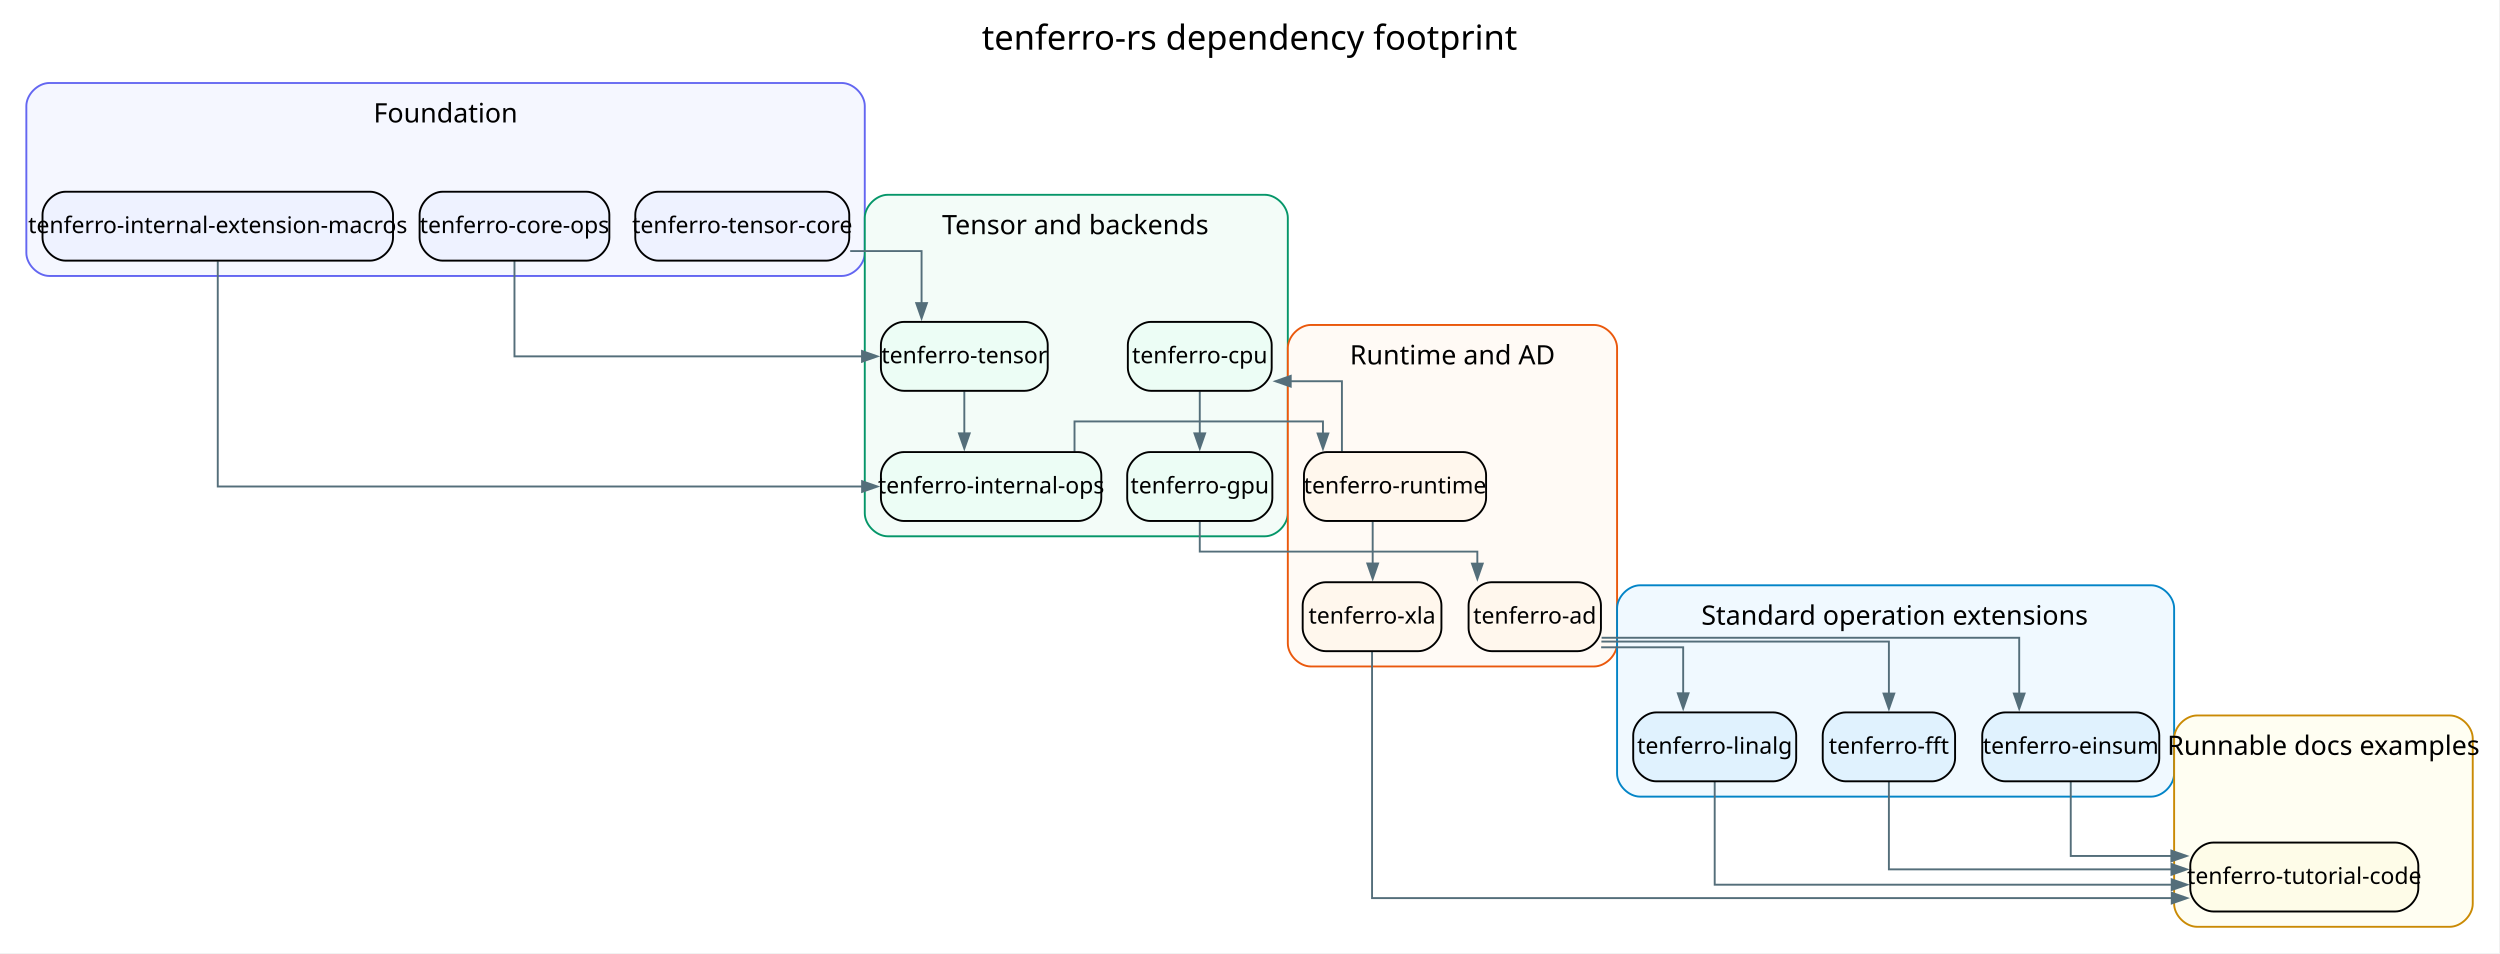
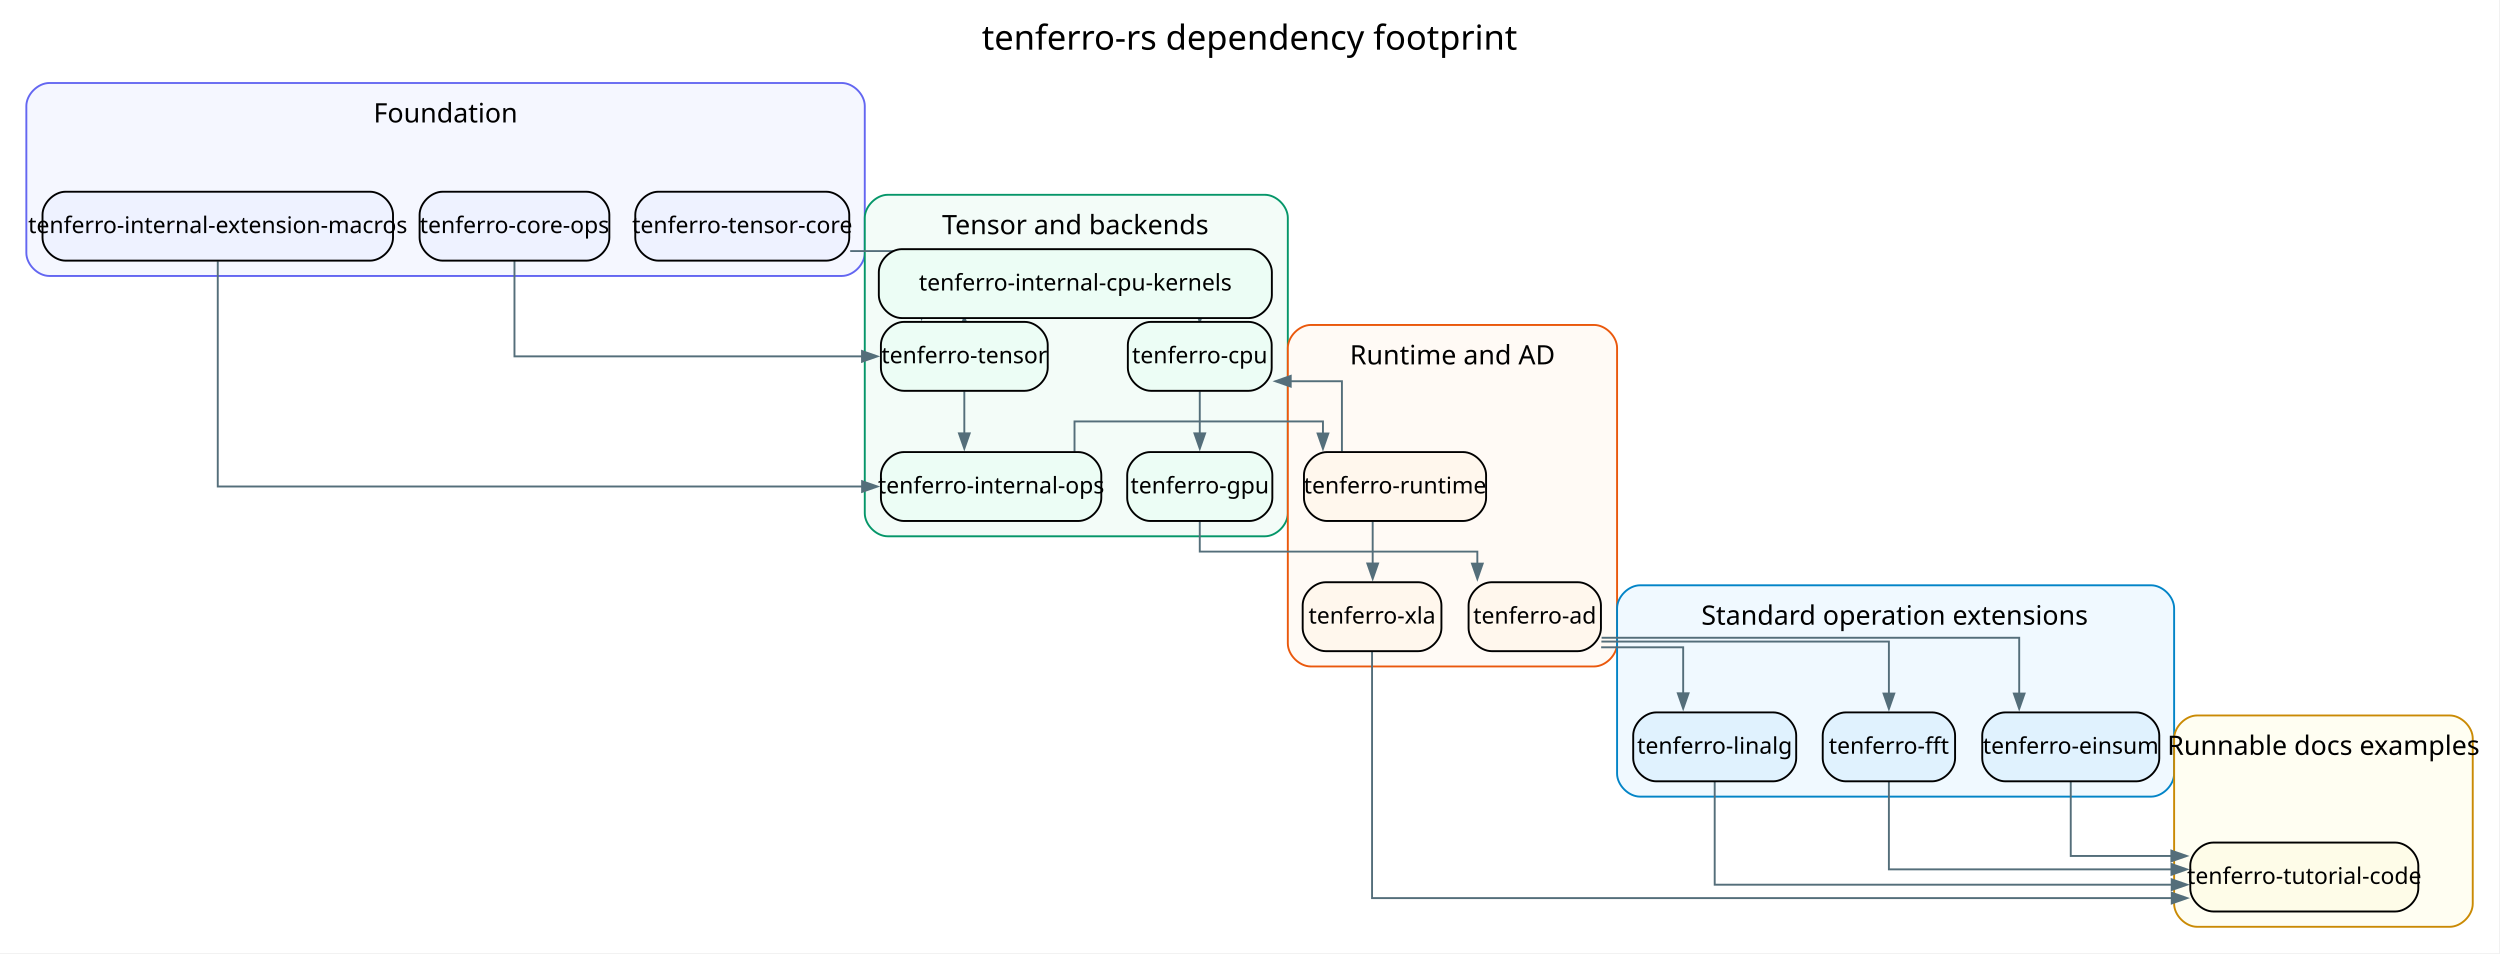
<svg xmlns="http://www.w3.org/2000/svg" xmlns:xlink="http://www.w3.org/1999/xlink" width="1306pt" height="498pt" viewBox="0.00 0.00 1306.00 498.00" role="img" aria-labelledby="dependency-footprint-title dependency-footprint-desc">
  <g id="graph0" class="graph" transform="scale(1 1) rotate(0) translate(5.76 492.16)">
    <polygon fill="#ffffff" stroke="none" points="-5.76,5.76 -5.76,-492.16 1299.76,-492.16 1299.76,5.76 -5.76,5.76" />
    <text xml:space="preserve" text-anchor="middle" x="647" y="-466.2" font-family="IBM Plex Sans" font-size="18.00">tenferro-rs dependency footprint</text>
    <g id="clust1" class="cluster">
      <path fill="#f5f7ff" stroke="#6366f1" d="M20,-348C20,-348 434,-348 434,-348 440,-348 446,-354 446,-360 446,-360 446,-436.8 446,-436.8 446,-442.8 440,-448.8 434,-448.8 434,-448.8 20,-448.8 20,-448.8 14,-448.8 8,-442.8 8,-436.8 8,-436.8 8,-360 8,-360 8,-354 14,-348 20,-348" />
    </g>
    <g id="clust3" class="cluster">
      <path fill="#f3fcf8" stroke="#059669" d="M458,-212C458,-212 655,-212 655,-212 661,-212 667,-218 667,-224 667,-224 667,-378.4 667,-378.4 667,-384.4 661,-390.4 655,-390.4 655,-390.4 458,-390.4 458,-390.4 452,-390.4 446,-384.4 446,-378.4 446,-378.4 446,-224 446,-224 446,-218 452,-212 458,-212" />
    </g>
    <g id="clust5" class="cluster">
      <path fill="#fffaf5" stroke="#ea580c" d="M679,-144C679,-144 827,-144 827,-144 833,-144 839,-150 839,-156 839,-156 839,-310.4 839,-310.4 839,-316.4 833,-322.4 827,-322.4 827,-322.4 679,-322.4 679,-322.4 673,-322.4 667,-316.4 667,-310.4 667,-310.4 667,-156 667,-156 667,-150 673,-144 679,-144" />
    </g>
    <g id="clust7" class="cluster">
      <path fill="#f0f9ff" stroke="#0284c7" d="M851,-76C851,-76 1118,-76 1118,-76 1124,-76 1130,-82 1130,-88 1130,-88 1130,-174.4 1130,-174.4 1130,-180.4 1124,-186.4 1118,-186.4 1118,-186.4 851,-186.4 851,-186.4 845,-186.4 839,-180.4 839,-174.4 839,-174.4 839,-88 839,-88 839,-82 845,-76 851,-76" />
    </g>
    <g id="clust9" class="cluster">
      <path fill="#fffef2" stroke="#ca8a04" d="M1142,-8C1142,-8 1274,-8 1274,-8 1280,-8 1286,-14 1286,-20 1286,-20 1286,-106.4 1286,-106.4 1286,-112.4 1280,-118.4 1274,-118.4 1274,-118.4 1142,-118.4 1142,-118.4 1136,-118.4 1130,-112.4 1130,-106.4 1130,-106.4 1130,-20 1130,-20 1130,-14 1136,-8 1142,-8" />
    </g>
    <g id="edge1" class="edge">
      <path fill="none" stroke="#546e7a" d="M438.38,-361C458.22,-361 475.67,-361 475.67,-361 475.67,-361 475.67,-333.83 475.67,-333.83" />
      <polygon fill="#546e7a" stroke="#546e7a" points="478.47,-333.83 475.67,-325.83 472.87,-333.83 478.47,-333.83" />
    </g>
    <g id="edge9" class="edge">
      <path fill="none" stroke="#546e7a" d="M108,-355.66C108,-318.54 108,-238 108,-238 108,-238 444.6,-238 444.6,-238" />
      <polygon fill="#546e7a" stroke="#546e7a" points="444.6,-240.8 452.6,-238 444.6,-235.2 444.6,-240.8" />
    </g>
    <g id="edge2" class="edge">
      <path fill="none" stroke="#546e7a" d="M263,-355.78C263,-335.63 263,-306 263,-306 263,-306 444.56,-306 444.56,-306" />
      <polygon fill="#546e7a" stroke="#546e7a" points="444.56,-308.8 452.56,-306 444.56,-303.2 444.56,-308.8" />
    </g>
    <g id="edge8" class="edge">
      <path fill="none" stroke="#546e7a" d="M498,-287.78C498,-287.78 498,-265.79 498,-265.79" />
      <polygon fill="#546e7a" stroke="#546e7a" points="500.8,-265.79 498,-257.79 495.2,-265.79 500.8,-265.79" />
    </g>
+     <g id="edge17" class="edge">
+       <path fill="none" stroke="#546e7a" d="M498,-324.22C498,-324.96 498,-325.37 498,-325.37 498,-325.37 498,-325.43 498,-325.43" />
+       <polygon fill="#546e7a" stroke="#546e7a" points="495.2,-318.51 498,-326.51 500.8,-318.51 495.2,-318.51" />
+     </g>
+     <g id="edge18" class="edge">
+       <path fill="none" stroke="#546e7a" d="M621,-325.49C621,-325.49 621,-325.14 621,-325.14" />
+       <polygon fill="#546e7a" stroke="#546e7a" points="623.8,-332 621,-324 618.2,-332 623.8,-332" />
+     </g>
    <g id="edge4" class="edge">
      <path fill="none" stroke="#546e7a" d="M621,-287.78C621,-287.78 621,-265.79 621,-265.79" />
      <polygon fill="#546e7a" stroke="#546e7a" points="623.8,-265.79 621,-257.79 618.2,-265.79 623.8,-265.79" />
    </g>
    <g id="edge7" class="edge">
      <path fill="none" stroke="#546e7a" d="M621,-219.81C621,-211.72 621,-204 621,-204 621,-204 766,-204 766,-204 766,-204 766,-197.71 766,-197.71" />
      <polygon fill="#546e7a" stroke="#546e7a" points="768.8,-197.71 766,-189.71 763.2,-197.71 768.8,-197.71" />
    </g>
    <g id="edge5" class="edge">
      <path fill="none" stroke="#546e7a" d="M555.57,-256.19C555.57,-264.28 555.57,-272 555.57,-272 555.57,-272 685.35,-272 685.35,-272 685.35,-272 685.35,-265.71 685.35,-265.71" />
      <polygon fill="#546e7a" stroke="#546e7a" points="688.15,-265.71 685.35,-257.71 682.55,-265.71 688.15,-265.71" />
    </g>
    <g id="edge3" class="edge">
      <path fill="none" stroke="#546e7a" d="M695.26,-256.31C695.26,-272.31 695.26,-293 695.26,-293 695.26,-293 668.51,-293 668.51,-293" />
      <polygon fill="#546e7a" stroke="#546e7a" points="668.51,-290.2 660.51,-293 668.51,-295.8 668.51,-290.2" />
    </g>
    <g id="edge6" class="edge">
      <path fill="none" stroke="#546e7a" d="M711.33,-219.78C711.33,-219.78 711.33,-197.79 711.33,-197.79" />
      <polygon fill="#546e7a" stroke="#546e7a" points="714.13,-197.79 711.33,-189.79 708.53,-197.79 714.13,-197.79" />
    </g>
    <g id="edge16" class="edge">
      <path fill="none" stroke="#546e7a" d="M711,-151.68C711,-112.27 711,-23 711,-23 711,-23 1128.77,-23 1128.77,-23" />
      <polygon fill="#546e7a" stroke="#546e7a" points="1128.77,-25.8 1136.77,-23 1128.77,-20.2 1128.77,-25.8" />
    </g>
    <g id="edge10" class="edge">
      <path fill="none" stroke="#546e7a" d="M830.92,-159C900.34,-159 1049.07,-159 1049.07,-159 1049.07,-159 1049.07,-129.86 1049.07,-129.86" />
      <polygon fill="#546e7a" stroke="#546e7a" points="1051.87,-129.86 1049.07,-121.86 1046.27,-129.86 1051.87,-129.86" />
    </g>
    <g id="edge11" class="edge">
      <path fill="none" stroke="#546e7a" d="M830.68,-154C851.33,-154 873.53,-154 873.53,-154 873.53,-154 873.53,-129.99 873.53,-129.99" />
      <polygon fill="#546e7a" stroke="#546e7a" points="876.33,-129.99 873.53,-121.99 870.73,-129.99 876.33,-129.99" />
    </g>
    <g id="edge12" class="edge">
      <path fill="none" stroke="#546e7a" d="M830.8,-157C884.39,-157 981,-157 981,-157 981,-157 981,-129.83 981,-129.83" />
      <polygon fill="#546e7a" stroke="#546e7a" points="983.8,-129.83 981,-121.83 978.2,-129.83 983.8,-129.83" />
    </g>
    <g id="edge13" class="edge">
      <path fill="none" stroke="#546e7a" d="M1076,-83.65C1076,-66.99 1076,-45 1076,-45 1076,-45 1128.56,-45 1128.56,-45" />
      <polygon fill="#546e7a" stroke="#546e7a" points="1128.56,-47.8 1136.56,-45 1128.56,-42.2 1128.56,-47.8" />
    </g>
    <g id="edge15" class="edge">
      <path fill="none" stroke="#546e7a" d="M890,-83.83C890,-62.5 890,-30 890,-30 890,-30 1128.74,-30 1128.74,-30" />
      <polygon fill="#546e7a" stroke="#546e7a" points="1128.74,-32.8 1136.74,-30 1128.74,-27.2 1128.74,-32.8" />
    </g>
    <g id="edge14" class="edge">
      <path fill="none" stroke="#546e7a" d="M981,-83.83C981,-64.91 981,-38 981,-38 981,-38 1128.62,-38 1128.62,-38" />
      <polygon fill="#546e7a" stroke="#546e7a" points="1128.62,-40.8 1136.62,-38 1128.62,-35.2 1128.62,-40.8" />
    </g>
    <g id="node1" class="node cluster-title">
      <text xml:space="preserve" text-anchor="middle" x="227" y="-428.2" font-family="IBM Plex Sans" font-size="14.00">Foundation</text>
    </g>
    <g id="node2" class="node">
      <g id="a_node2">
        <a xlink:href="index.html#tenferro-tensor-core" xlink:title="tenferro-tensor-core" target="_parent">
          <path fill="#eef2ff" stroke="black" d="M425.89,-392C425.89,-392 338.11,-392 338.11,-392 332.11,-392 326.11,-386 326.11,-380 326.11,-380 326.11,-368 326.11,-368 326.11,-362 332.11,-356 338.11,-356 338.11,-356 425.89,-356 425.89,-356 431.89,-356 437.89,-362 437.89,-368 437.89,-368 437.89,-380 437.89,-380 437.89,-386 431.89,-392 425.89,-392" />
          <text xml:space="preserve" text-anchor="middle" x="382" y="-370.4" font-family="IBM Plex Sans" font-size="12.00">tenferro-tensor-core</text>
        </a>
      </g>
    </g>
    <g id="node3" class="node">
      <g id="a_node3">
        <a xlink:href="index.html#tenferro-internal-extension-macros" xlink:title="tenferro-internal-extension-macros" target="_parent">
          <path fill="#eef2ff" stroke="black" d="M187.55,-392C187.55,-392 28.45,-392 28.45,-392 22.45,-392 16.45,-386 16.45,-380 16.45,-380 16.45,-368 16.45,-368 16.45,-362 22.45,-356 28.45,-356 28.45,-356 187.55,-356 187.55,-356 193.55,-356 199.55,-362 199.55,-368 199.55,-368 199.55,-380 199.55,-380 199.55,-386 193.55,-392 187.55,-392" />
          <text xml:space="preserve" text-anchor="middle" x="108" y="-370.4" font-family="IBM Plex Sans" font-size="12.00">tenferro-internal-extension-macros</text>
        </a>
      </g>
    </g>
    <g id="node4" class="node">
      <g id="a_node4">
        <a xlink:href="index.html#tenferro-core-ops" xlink:title="tenferro-core-ops" target="_parent">
          <path fill="#eef2ff" stroke="black" d="M300.56,-392C300.56,-392 225.44,-392 225.44,-392 219.44,-392 213.44,-386 213.44,-380 213.44,-380 213.44,-368 213.44,-368 213.44,-362 219.44,-356 225.44,-356 225.44,-356 300.56,-356 300.56,-356 306.56,-356 312.56,-362 312.56,-368 312.56,-368 312.56,-380 312.56,-380 312.56,-386 306.56,-392 300.56,-392" />
          <text xml:space="preserve" text-anchor="middle" x="263" y="-370.4" font-family="IBM Plex Sans" font-size="12.00">tenferro-core-ops</text>
        </a>
      </g>
    </g>
    <g id="node5" class="node cluster-title">
      <text xml:space="preserve" text-anchor="middle" x="556" y="-369.8" font-family="IBM Plex Sans" font-size="14.00">Tensor and backends</text>
    </g>
    <g id="node6" class="node">
      <g id="a_node6">
        <a xlink:href="index.html#tenferro-tensor" xlink:title="tenferro-tensor" target="_parent">
          <path fill="#ecfdf5" stroke="black" d="M529.57,-324C529.57,-324 466.43,-324 466.43,-324 460.43,-324 454.43,-318 454.43,-312 454.43,-312 454.43,-300 454.43,-300 454.43,-294 460.43,-288 466.43,-288 466.43,-288 529.57,-288 529.57,-288 535.57,-288 541.57,-294 541.57,-300 541.57,-300 541.57,-312 541.57,-312 541.57,-318 535.57,-324 529.57,-324" />
          <text xml:space="preserve" text-anchor="middle" x="498" y="-302.4" font-family="IBM Plex Sans" font-size="12.00">tenferro-tensor</text>
        </a>
      </g>
    </g>
+     <g id="node20" class="node">
+       <g id="a_node20">
+         <a xlink:href="index.html#tenferro-internal-cpu-kernels" xlink:title="tenferro-internal-cpu-kernels" target="_parent">
+           <path fill="#ecfdf5" stroke="black" d="M646.66,-362C646.66,-362 465.34,-362 465.34,-362 459.34,-362 453.34,-356 453.34,-350 453.34,-350 453.34,-338 453.34,-338 453.34,-332 459.34,-326 465.34,-326 465.34,-326 646.66,-326 646.66,-326 652.66,-326 658.66,-332 658.66,-338 658.66,-338 658.66,-350 658.66,-350 658.66,-356 652.66,-362 646.66,-362" />
+           <text xml:space="preserve" text-anchor="middle" x="556" y="-340.4" font-family="IBM Plex Sans" font-size="12.00">tenferro-internal-cpu-kernels</text>
+         </a>
+       </g>
+     </g>
    <g id="node7" class="node">
      <g id="a_node7">
        <a xlink:href="index.html#tenferro-cpu" xlink:title="tenferro-cpu" target="_parent">
          <path fill="#ecfdf5" stroke="black" d="M646.57,-324C646.57,-324 595.43,-324 595.43,-324 589.43,-324 583.43,-318 583.43,-312 583.43,-312 583.43,-300 583.43,-300 583.43,-294 589.43,-288 595.43,-288 595.43,-288 646.57,-288 646.57,-288 652.57,-288 658.57,-294 658.57,-300 658.57,-300 658.57,-312 658.57,-312 658.57,-318 652.57,-324 646.57,-324" />
          <text xml:space="preserve" text-anchor="middle" x="621" y="-302.4" font-family="IBM Plex Sans" font-size="12.00">tenferro-cpu</text>
        </a>
      </g>
    </g>
    <g id="node8" class="node">
      <g id="a_node8">
        <a xlink:href="index.html#tenferro-gpu" xlink:title="tenferro-gpu" target="_parent">
          <path fill="#ecfdf5" stroke="black" d="M646.91,-256C646.91,-256 595.09,-256 595.09,-256 589.09,-256 583.09,-250 583.09,-244 583.09,-244 583.09,-232 583.09,-232 583.09,-226 589.09,-220 595.09,-220 595.09,-220 646.91,-220 646.91,-220 652.91,-220 658.91,-226 658.91,-232 658.91,-232 658.91,-244 658.91,-244 658.91,-250 652.91,-256 646.91,-256" />
          <text xml:space="preserve" text-anchor="middle" x="621" y="-234.4" font-family="IBM Plex Sans" font-size="12.00">tenferro-gpu</text>
        </a>
      </g>
    </g>
    <g id="node9" class="node">
      <g id="a_node9">
        <a xlink:href="index.html#tenferro-internal-ops" xlink:title="tenferro-internal-ops" target="_parent">
          <path fill="#ecfdf5" stroke="black" d="M557.56,-256C557.56,-256 466.44,-256 466.44,-256 460.44,-256 454.44,-250 454.44,-244 454.44,-244 454.44,-232 454.44,-232 454.44,-226 460.44,-220 466.44,-220 466.44,-220 557.56,-220 557.56,-220 563.56,-220 569.56,-226 569.56,-232 569.56,-232 569.56,-244 569.56,-244 569.56,-250 563.56,-256 557.56,-256" />
          <text xml:space="preserve" text-anchor="middle" x="512" y="-234.4" font-family="IBM Plex Sans" font-size="12.00">tenferro-internal-ops</text>
        </a>
      </g>
    </g>
    <g id="node10" class="node cluster-title">
      <text xml:space="preserve" text-anchor="middle" x="753" y="-301.8" font-family="IBM Plex Sans" font-size="14.00">Runtime and AD</text>
    </g>
    <g id="node11" class="node">
      <g id="a_node11">
        <a xlink:href="index.html#tenferro-runtime" xlink:title="tenferro-runtime" target="_parent">
          <path fill="#fff7ed" stroke="black" d="M758.57,-256C758.57,-256 687.43,-256 687.43,-256 681.43,-256 675.43,-250 675.43,-244 675.43,-244 675.43,-232 675.43,-232 675.43,-226 681.43,-220 687.43,-220 687.43,-220 758.57,-220 758.57,-220 764.57,-220 770.57,-226 770.57,-232 770.57,-232 770.57,-244 770.57,-244 770.57,-250 764.57,-256 758.57,-256" />
          <text xml:space="preserve" text-anchor="middle" x="723" y="-234.4" font-family="IBM Plex Sans" font-size="12.00">tenferro-runtime</text>
        </a>
      </g>
    </g>
    <g id="node12" class="node">
      <g id="a_node12">
        <a xlink:href="index.html#tenferro-xla" xlink:title="tenferro-xla" target="_parent">
          <path fill="#fff7ed" stroke="black" d="M735.24,-188C735.24,-188 686.76,-188 686.76,-188 680.76,-188 674.76,-182 674.76,-176 674.76,-176 674.76,-164 674.76,-164 674.76,-158 680.76,-152 686.76,-152 686.76,-152 735.24,-152 735.24,-152 741.24,-152 747.24,-158 747.24,-164 747.24,-164 747.24,-176 747.24,-176 747.24,-182 741.24,-188 735.24,-188" />
          <text xml:space="preserve" text-anchor="middle" x="711" y="-166.4" font-family="IBM Plex Sans" font-size="12.00">tenferro-xla</text>
        </a>
      </g>
    </g>
    <g id="node13" class="node">
      <g id="a_node13">
        <a xlink:href="index.html#tenferro-ad" xlink:title="tenferro-ad" target="_parent">
          <path fill="#fff7ed" stroke="black" d="M818.57,-188C818.57,-188 773.43,-188 773.43,-188 767.43,-188 761.43,-182 761.43,-176 761.43,-176 761.43,-164 761.43,-164 761.43,-158 767.43,-152 773.43,-152 773.43,-152 818.57,-152 818.57,-152 824.57,-152 830.57,-158 830.57,-164 830.57,-164 830.57,-176 830.57,-176 830.57,-182 824.57,-188 818.57,-188" />
          <text xml:space="preserve" text-anchor="middle" x="796" y="-166.4" font-family="IBM Plex Sans" font-size="12.00">tenferro-ad</text>
        </a>
      </g>
    </g>
    <g id="node14" class="node cluster-title">
      <text xml:space="preserve" text-anchor="middle" x="984" y="-165.8" font-family="IBM Plex Sans" font-size="14.00">Standard operation extensions</text>
    </g>
    <g id="node15" class="node">
      <g id="a_node15">
        <a xlink:href="index.html#tenferro-einsum" xlink:title="tenferro-einsum" target="_parent">
          <path fill="#e0f2fe" stroke="black" d="M1110.24,-120C1110.24,-120 1041.76,-120 1041.76,-120 1035.76,-120 1029.76,-114 1029.76,-108 1029.76,-108 1029.76,-96 1029.76,-96 1029.76,-90 1035.76,-84 1041.76,-84 1041.76,-84 1110.24,-84 1110.24,-84 1116.24,-84 1122.24,-90 1122.24,-96 1122.24,-96 1122.24,-108 1122.24,-108 1122.24,-114 1116.24,-120 1110.24,-120" />
          <text xml:space="preserve" text-anchor="middle" x="1076" y="-98.4" font-family="IBM Plex Sans" font-size="12.00">tenferro-einsum</text>
        </a>
      </g>
    </g>
    <g id="node16" class="node">
      <g id="a_node16">
        <a xlink:href="index.html#tenferro-linalg" xlink:title="tenferro-linalg" target="_parent">
          <path fill="#e0f2fe" stroke="black" d="M920.57,-120C920.57,-120 859.43,-120 859.43,-120 853.43,-120 847.43,-114 847.43,-108 847.43,-108 847.43,-96 847.43,-96 847.43,-90 853.43,-84 859.43,-84 859.43,-84 920.57,-84 920.57,-84 926.57,-84 932.57,-90 932.57,-96 932.57,-96 932.57,-108 932.57,-108 932.57,-114 926.57,-120 920.57,-120" />
          <text xml:space="preserve" text-anchor="middle" x="890" y="-98.4" font-family="IBM Plex Sans" font-size="12.00">tenferro-linalg</text>
        </a>
      </g>
    </g>
    <g id="node17" class="node">
      <g id="a_node17">
        <a xlink:href="index.html#tenferro-fft" xlink:title="tenferro-fft" target="_parent">
          <path fill="#e0f2fe" stroke="black" d="M1003.57,-120C1003.57,-120 958.43,-120 958.43,-120 952.43,-120 946.43,-114 946.43,-108 946.43,-108 946.43,-96 946.43,-96 946.43,-90 952.43,-84 958.43,-84 958.43,-84 1003.57,-84 1003.57,-84 1009.57,-84 1015.57,-90 1015.57,-96 1015.57,-96 1015.57,-108 1015.57,-108 1015.57,-114 1009.57,-120 1003.57,-120" />
          <text xml:space="preserve" text-anchor="middle" x="981" y="-98.4" font-family="IBM Plex Sans" font-size="12.00">tenferro-fft</text>
        </a>
      </g>
    </g>
    <g id="node18" class="node cluster-title">
      <text xml:space="preserve" text-anchor="middle" x="1208" y="-97.8" font-family="IBM Plex Sans" font-size="14.00">Runnable docs examples</text>
    </g>
    <g id="node19" class="node">
      <g id="a_node19">
        <a xlink:href="index.html#tenferro-tutorial-code" xlink:title="tenferro-tutorial-code" target="_parent">
          <path fill="#fefce8" stroke="black" d="M1245.56,-52C1245.56,-52 1150.44,-52 1150.44,-52 1144.44,-52 1138.44,-46 1138.44,-40 1138.44,-40 1138.44,-28 1138.44,-28 1138.44,-22 1144.44,-16 1150.44,-16 1150.44,-16 1245.56,-16 1245.56,-16 1251.56,-16 1257.56,-22 1257.56,-28 1257.56,-28 1257.56,-40 1257.56,-40 1257.56,-46 1251.56,-52 1245.56,-52" />
          <text xml:space="preserve" text-anchor="middle" x="1198" y="-30.4" font-family="IBM Plex Sans" font-size="12.00">tenferro-tutorial-code</text>
        </a>
      </g>
    </g>
  </g>
</svg>
